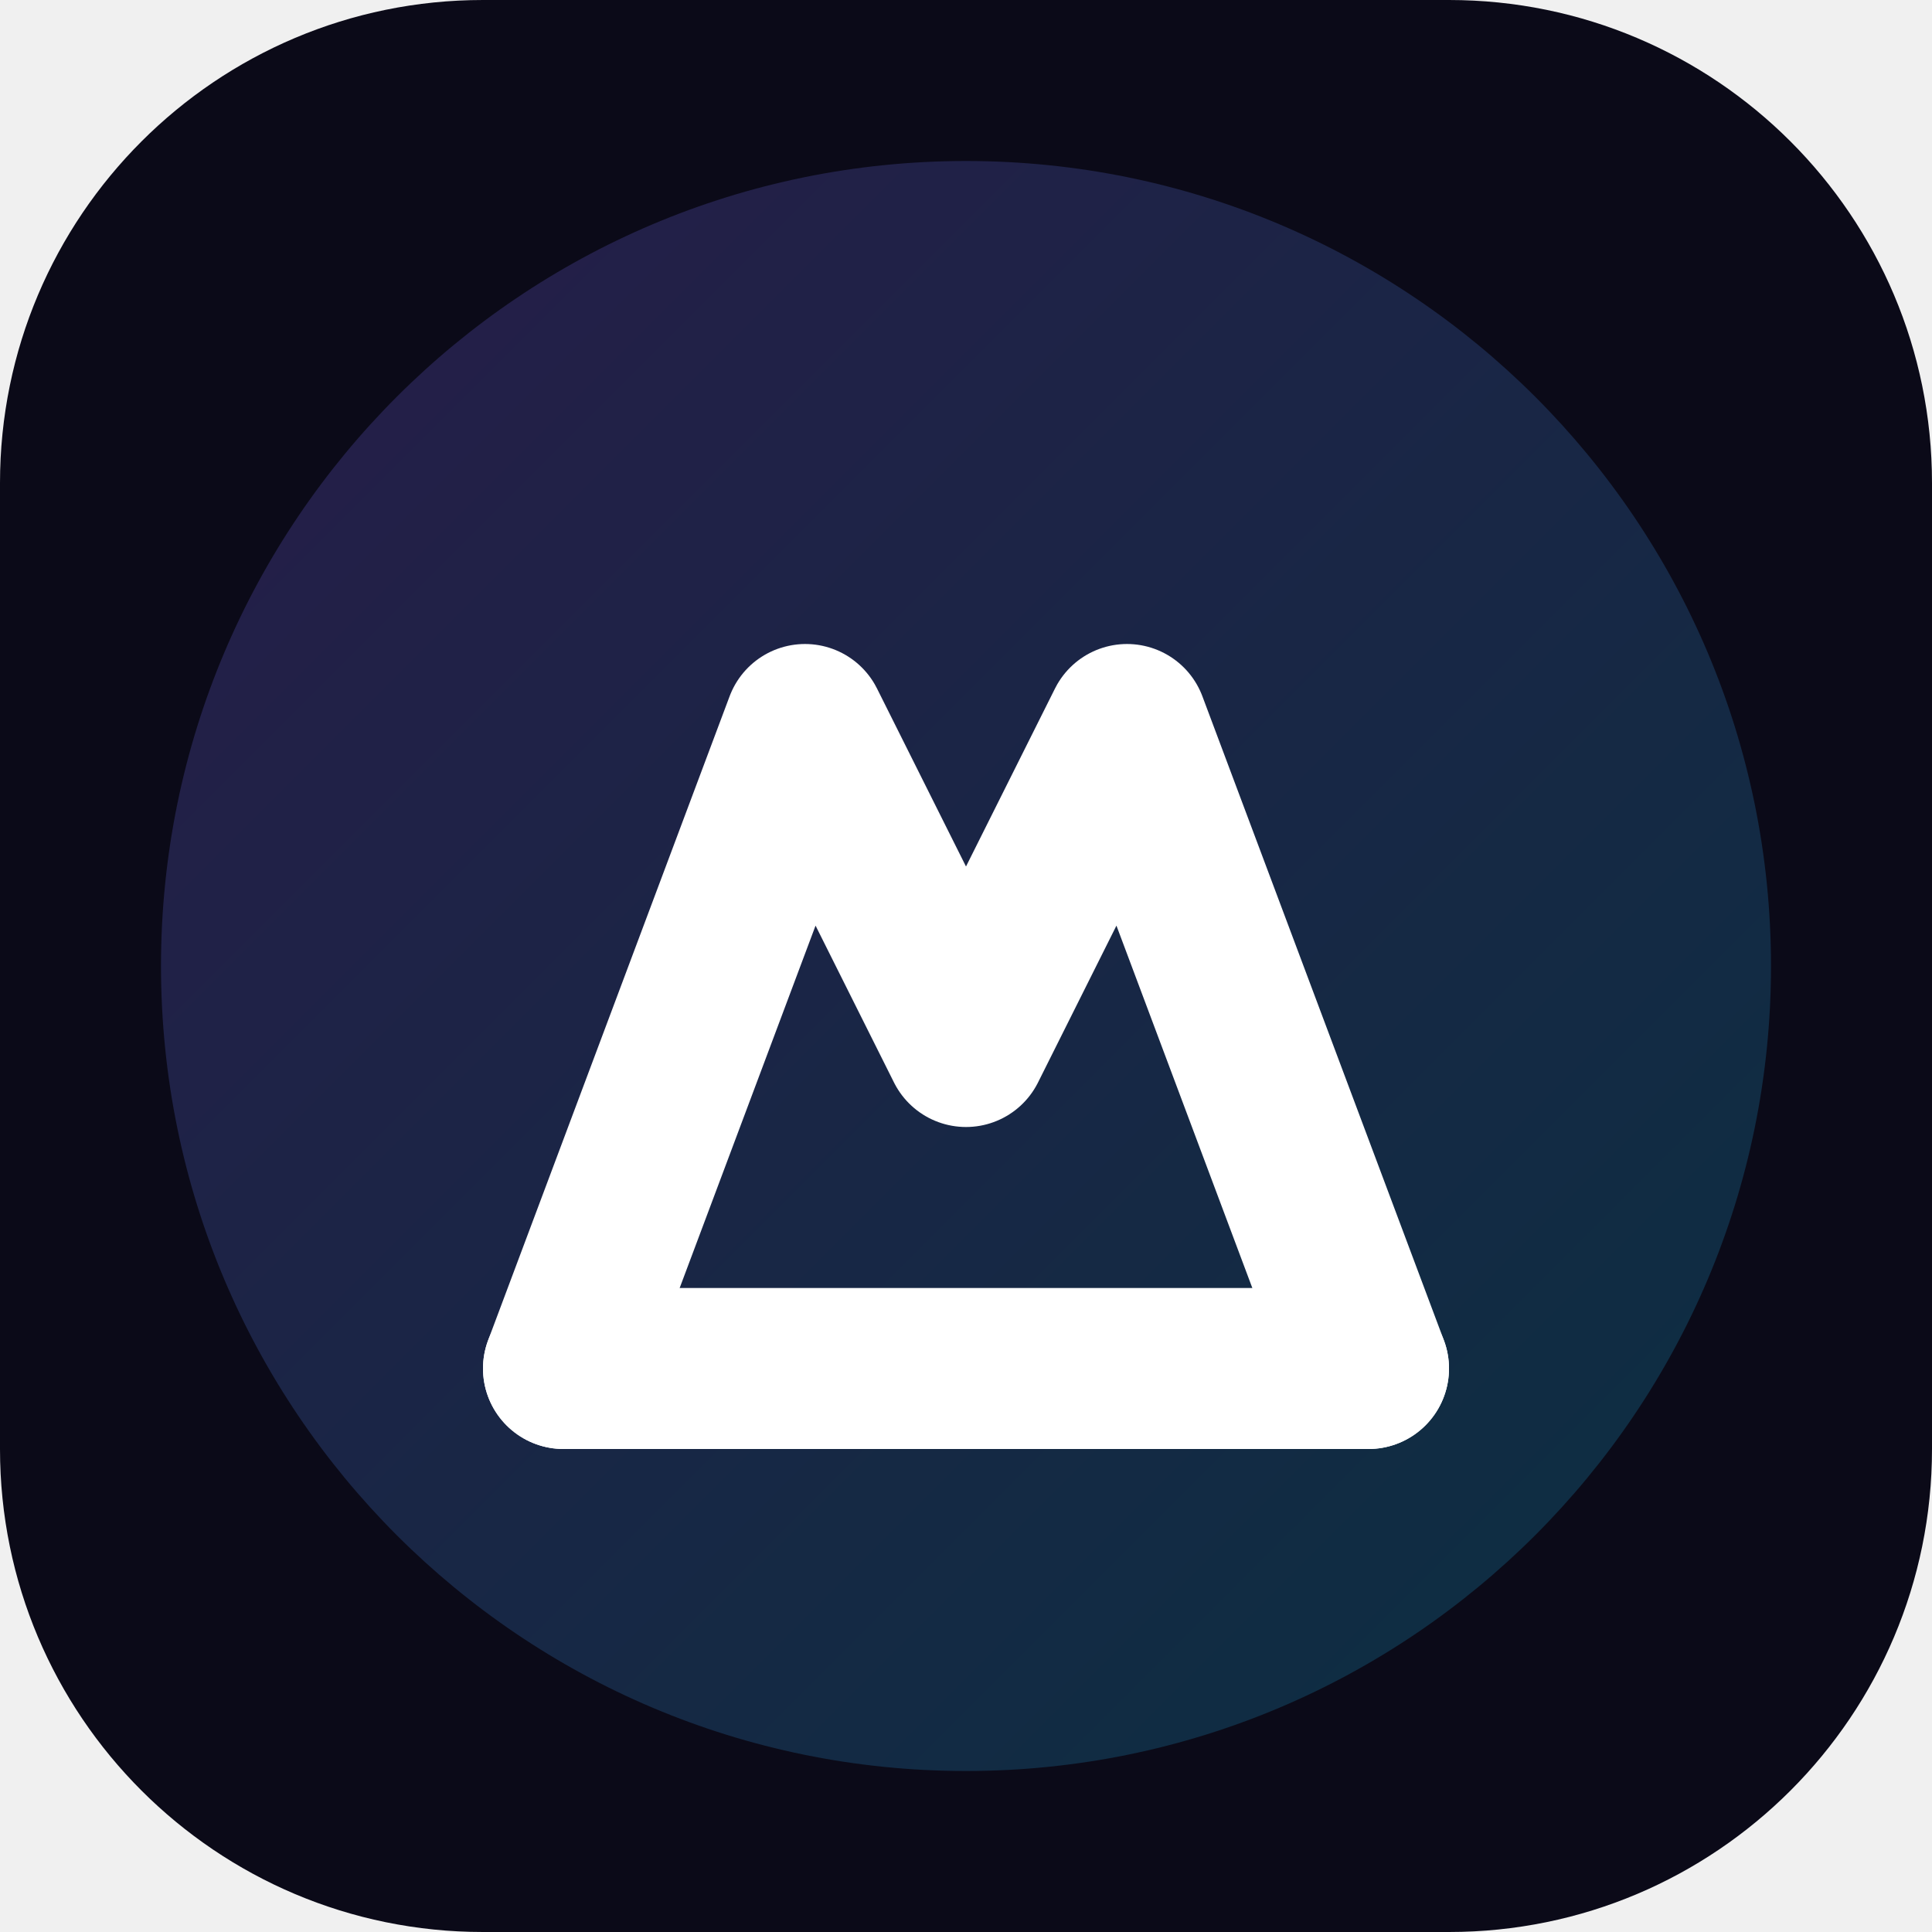
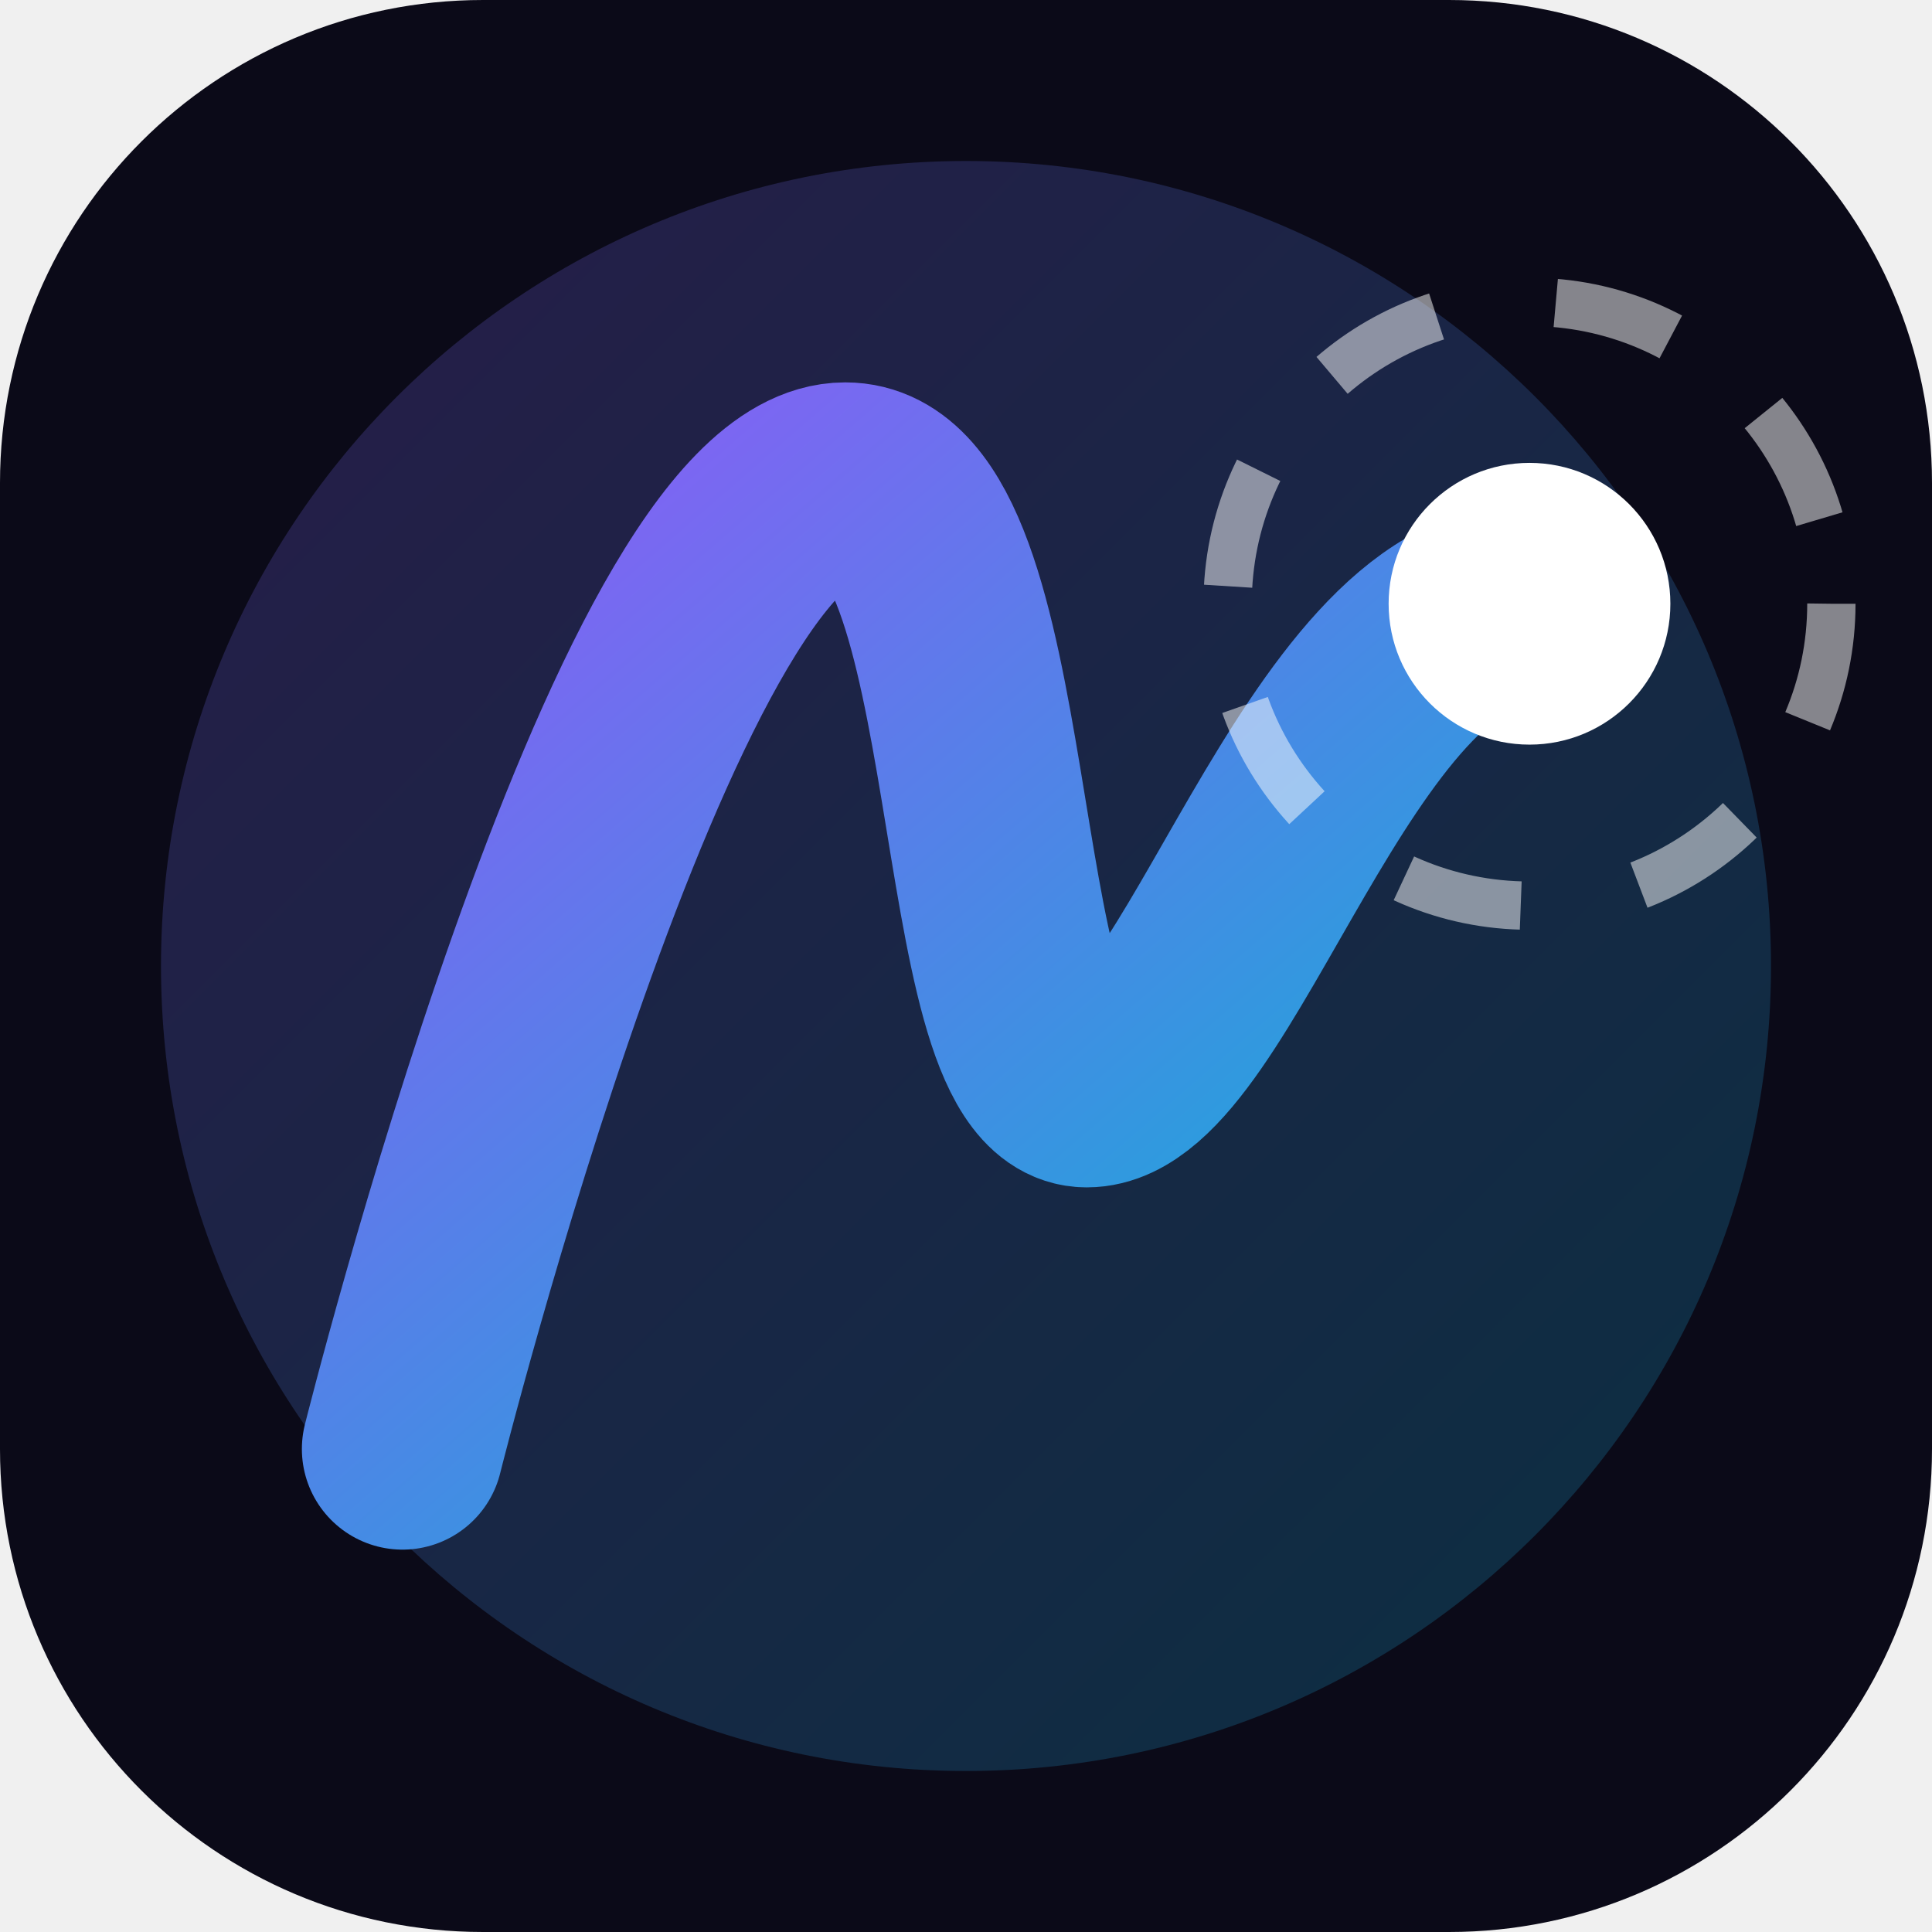
<svg xmlns="http://www.w3.org/2000/svg" viewBox="0 0 48 48" width="48" height="48">
  <defs>
    <linearGradient id="miroGrad" x1="0" y1="0" x2="1" y2="1">
      <stop offset="0%" stop-color="#8b5cf6" />
      <stop offset="100%" stop-color="#06b6d4" />
    </linearGradient>
  </defs>
  <rect width="48" height="48" rx="12" fill="#0b0a18" />
  <circle cx="24" cy="24" r="20" fill="url(#miroGrad)" opacity="0.22" />
-   <path d="M14 34L20 18L24 26L28 18L34 34" fill="none" stroke="#ffffff" stroke-width="4" stroke-linecap="round" stroke-linejoin="round" />
-   <path d="M14 34H34" fill="none" stroke="#ffffff" stroke-width="4" stroke-linecap="round" />
+   <path d="M10 36C10 36 16 12 21 12C25 12 24 27 27 27C30 27 33 15 38 15" fill="none" stroke="url(#miroGrad)" stroke-width="5" stroke-linecap="round" stroke-linejoin="round" />
+   <circle cx="38" cy="15" r="3.5" fill="#ffffff" />
+   <circle cx="38" cy="15" r="7.5" fill="none" stroke="rgba(255, 255, 255, 0.5)" stroke-width="1.2" stroke-dasharray="3 3" />
</svg>
